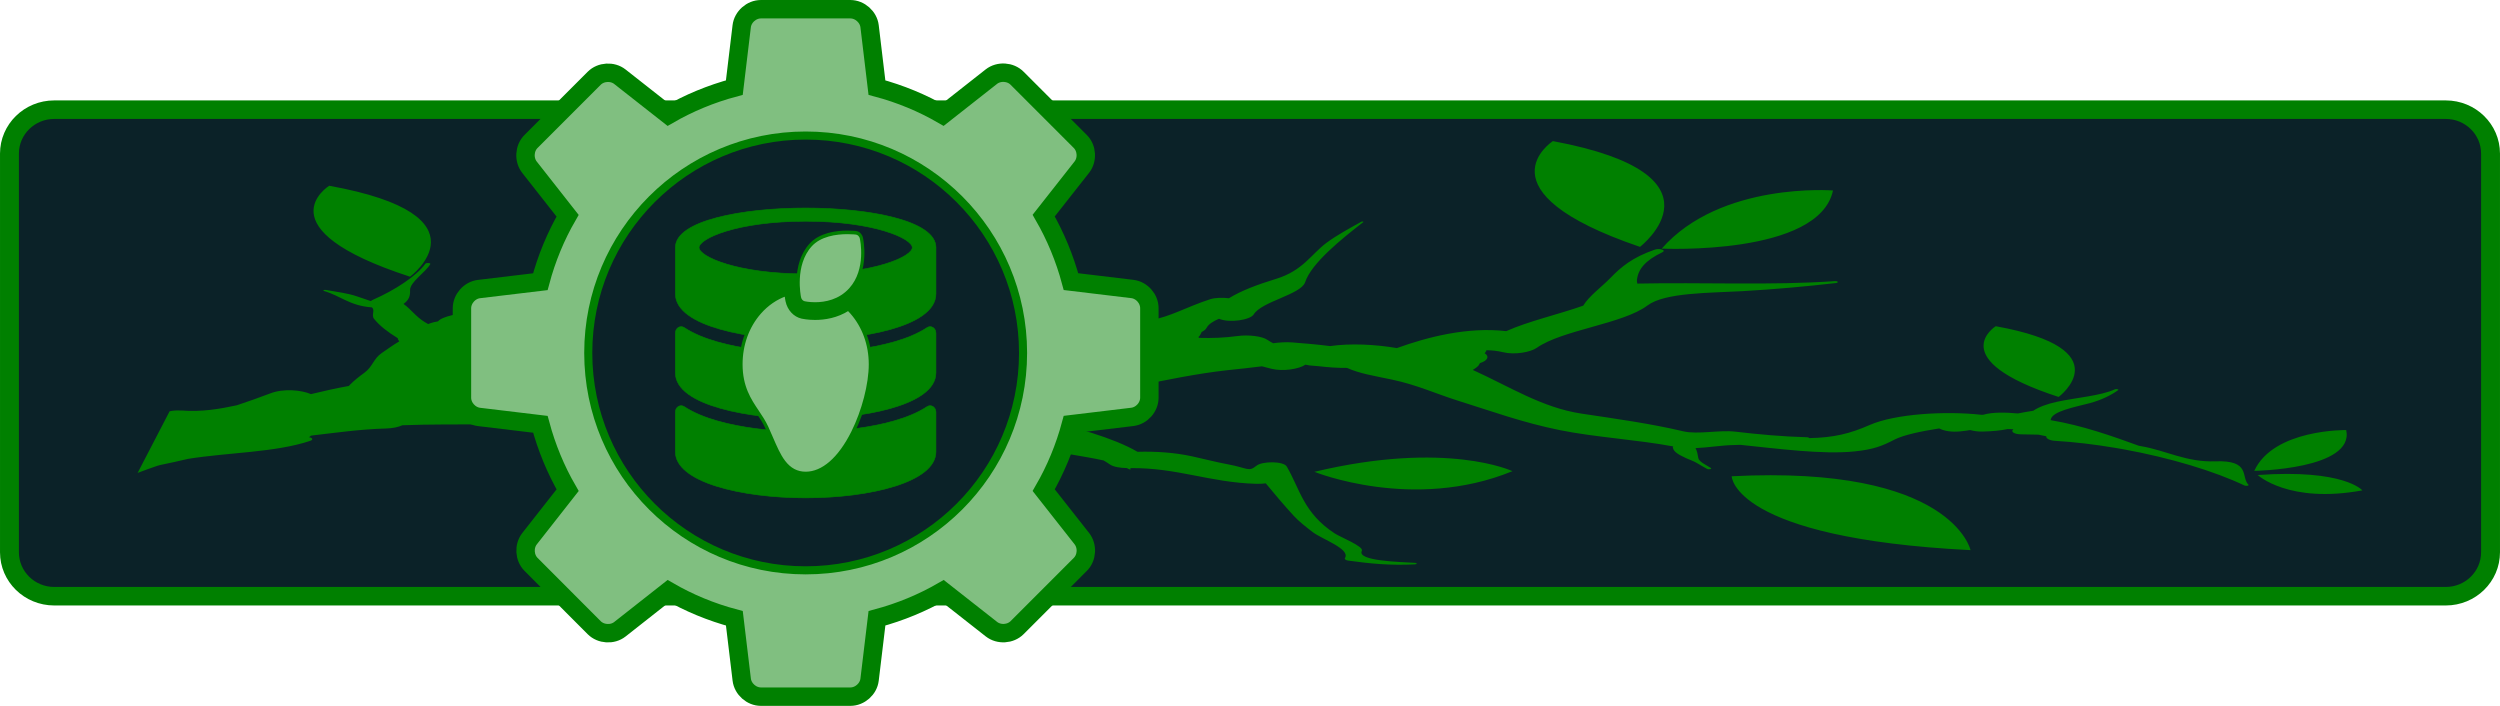
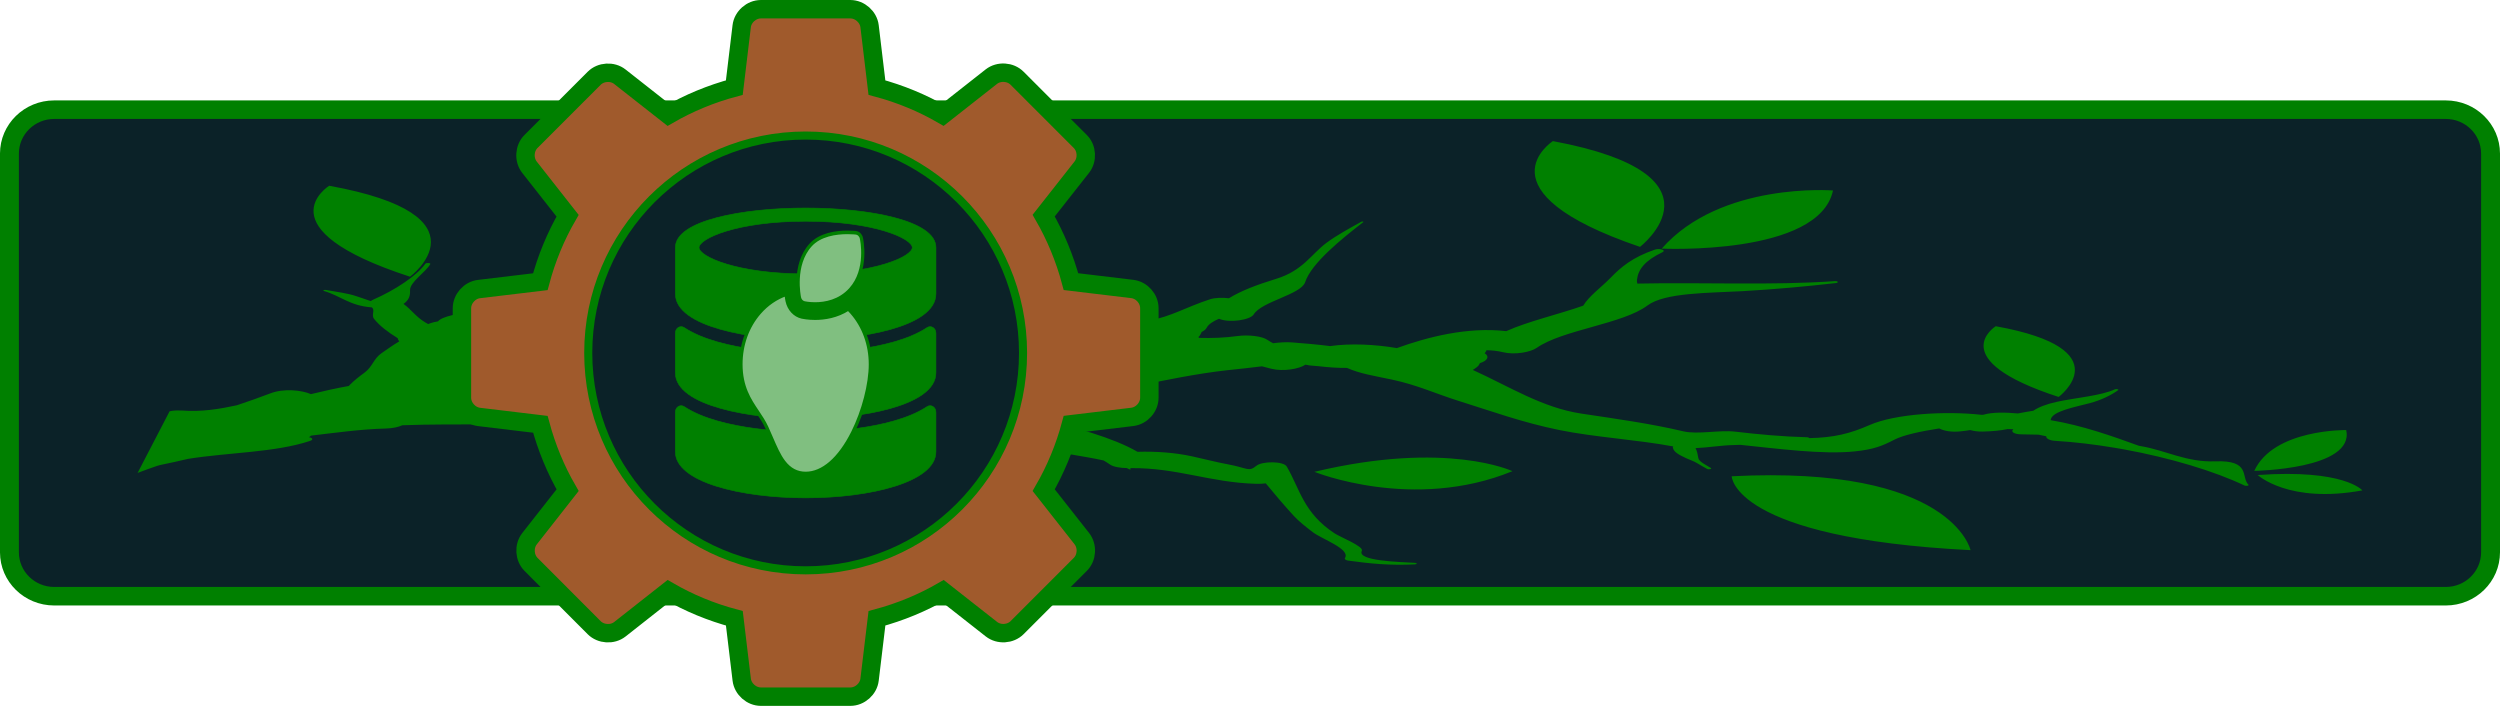
- <svg xmlns="http://www.w3.org/2000/svg" width="354.17" height="100" version="1.1" viewBox="0 0 93.693 26.457">
-   <g transform="matrix(.31271 0 0 .31271 16.326 2.1909)" stroke="#008000">
-     <g transform="matrix(1.1264 0 0 1.1264 6.6002 -9.8076)">
+ <svg xmlns="http://www.w3.org/2000/svg" width="354.17" height="100" version="1.1" viewBox="0 0 93.692 26.457">
+   <g transform="matrix(.31271 0 0 .31271 16.325 2.1909)" stroke="#008000">
+     <g transform="matrix(1.1264,0,0,1.1264,6.6002,-9.8076)">
      <g transform="matrix(.98358 0 0 .98358 -.85726 1.2738)">
-         <g transform="translate(0 -1.0589)">
-           <g transform="matrix(2.5363 0 0 2.4867 142.17 -628.53)" fill="#0b2228" stroke="#008000" stroke-width=".806">
-             <rect x="-76.241" y="258.45" width="105.83" height="21.167" ry="1.91" fill="#0b2228" stroke="#008000" stroke-width=".806" />
+         <g transform="matrix(.90262 0 0 .90262 -2.2469 7.5574)" stroke="#008000">
+           <g transform="matrix(1.1079 0 0 1.1079 2.4894 -9.5459)">
+             <g transform="matrix(2.5363,0,0,2.4867,142.17,-628.53)" fill="#0b2228" stroke="#008000" stroke-width=".806">
+               <rect x="-76.241" y="258.45" width="105.83" height="21.167" ry="1.91" fill="#0b2228" stroke="#008000" stroke-width=".806" />
+             </g>
+             <path d="m170.49 45.236s6.953-5.166-6.803-7.652c0 0-5.758 3.574 6.803 7.652zm-59.089 8.03s-7.072-3.36-21.424 0.071c0 0 10.682 4.335 21.424-0.071zm-128.01-30.877s-7.406 4.597 8.747 9.839c0 0 8.937-6.646-8.747-9.839zm41.086 3.936s-7.853-0.127-9.948 4.414c0 0 10.865-0.151 9.948-4.414zm1.749 6.529s-1.964-2.33-11.32-1.663c0 0 3.351 3.131 11.32 1.663zm165.43 20.378s10.86-0.153 9.948-4.414c0 0-7.859-0.127-9.948 4.414zm11.692 2.112s-1.964-2.33-11.321-1.661c7e-3 4.72e-4 3.357 3.131 11.321 1.661zm-87.573-37.787s-8.37 5.397 9.424 11.443c0 0 10.138-7.795-9.424-11.443zm11.776 11.632c-1e-3 0.002 17.028 0.794 18.529-6.29 0 0-12.151-0.964-18.529 6.29zm33.411 32.621s-1.992-9.219-25.843-7.993c-1e-3 0.002 0.112 6.692 25.843 7.993zm-196.24-9.098c-0.681 0.218-1.372 0.494-2.057 0.743l3.461-6.668c0.35-0.074 0.77-0.114 1.257-0.078l0.004-0.007c2.211 0.174 4.137-0.163 6.01-0.564 1.246-0.419 2.485-0.848 3.623-1.287 1.428-0.552 3.353-0.37 4.399 0.079 1.324-0.316 2.686-0.633 4.1-0.883 0.019-0.025 0.046-0.052 0.071-0.077l-0.012-1e-3c0.027-0.027 0.057-0.049 0.082-0.074 0.434-0.439 0.943-0.843 1.533-1.272 0.914-0.668 0.981-1.517 1.862-2.122 0.61-0.418 1.216-0.865 1.917-1.278-0.099-0.11-0.152-0.223-0.16-0.34l-0.023-0.016c-1.076-0.667-1.952-1.332-2.547-2.085-0.321-0.404 0.155-0.97-0.243-1.237-2.392-0.173-3.368-1.247-5.172-1.772-0.168-0.05 0.021-0.149 0.203-0.115 1.206 0.223 2.386 0.352 3.403 0.711 0.501 0.175 1.002 0.329 1.461 0.5 0.064-0.051 0.135-0.103 0.239-0.149 2.379-1.04 4.712-2.579 5.663-3.895 0.093-0.131 0.609-0.093 0.533 0.042-0.505 0.877-2.223 1.953-2.19 2.826 0.025 0.601-0.101 1.035-0.706 1.48 0.887 0.645 1.29 1.346 2.311 1.974 0.114 0.07 0.234 0.137 0.355 0.205 0.065-0.029 0.136-0.057 0.204-0.081 0.261-0.094 0.552-0.163 0.858-0.212 0.491-0.585 2.323-0.824 3.643-1.084 0.611-0.119 1.383-0.129 1.998-0.03 0.295-0.004 0.59 0.005 0.889 0.029 0.594-0.22 1.228-0.42 1.841-0.627-0.212-0.121-0.262-0.275 0.017-0.452 0.448-0.287 0.973-0.542 1.57-0.767 0.214-0.124 0.434-0.247 0.659-0.368 0.145-0.304 0.264-0.605 0.469-0.832 0.196-0.222 0.641-0.287 1.081-0.257 0.434-0.284 0.894-0.558 1.405-0.821 0.051-0.243-0.046-0.477 0.11-0.777 0.325-0.627 1.453-0.997 1.499-1.699 0.007-0.145 0.38-0.239 0.689-0.222 0.42-0.52 0.899-1.036 1.292-1.553 0.099-0.131 0.572-0.093 0.533 0.042-0.247 0.849-0.272 1.725-0.67 2.565-0.212 0.444-0.224 0.996-0.726 1.423 0.138 0.215 0.236 0.433 0.054 0.664-0.722 0.911-2.361 1.629-3.619 2.433-0.056 0.107-0.11 0.212-0.172 0.319-0.125 0.228-0.603 0.416-1.094 0.593-0.072 0.031-0.148 0.056-0.228 0.079-0.259 0.091-0.51 0.178-0.706 0.267-0.87 0.39-1.359 1.116-2.474 1.402l-0.028 0.005c-0.036 0.094-0.124 0.192-0.301 0.292-0.81 0.468-1.587 0.906-2.552 1.313-0.192 0.453-0.448 0.911-0.76 1.369 0.002 0.044-0.003 0.09-0.015 0.137l0.171 0.006c1.015 0.026 1.739 0.229 2.011 0.522 0.98-0.411 1.953-0.819 2.831-1.262 0.085-0.044 0.253 0.005 0.198 0.052-0.721 0.632-1.763 1.174-2.971 1.664-0.028 0.054-0.057 0.11-0.112 0.168-0.287 0.312 0.6 0.561 1.967 0.751 0.156 1.12e-4 0.301-0.003 0.459 0.005 0.739 0.041 1.481 0.078 2.218 0.111 0.108-0.004 0.21-0.008 0.321-0.006 4.282 0.062 8.526 0.223 12.788-0.022 0.964-0.055 2.073 0.199 2.864 0.417 0.144-0.061 0.361-0.132 0.66-0.215 1.199-0.328 2.791-0.152 3.606 0.283l0.105 0.037c1.563-0.02 3.123-0.022 4.675 0.003 1.471-0.132 2.835-0.309 3.361-0.396 3.121-0.524 3.825-0.774 7.502-0.386 1.893 0.197 3.539 0.618 5.327 0.909 0.517 0.084 1.064 0.137 1.615 0.18 0.12-0.027 0.229-0.057 0.366-0.08 3.505-0.615 8.161-0.383 11.791-0.903 1.397-0.553 2.937-1.069 4.091-1.6 1.295-0.597 2.718-1.189 4.321-1.681 0.395-0.34 0.607-0.678 0.535-0.994-0.121-0.524 0.744-0.892 1.874-1.1 2.357-0.433 3.936-1.445 6.57-2.303 0.516-0.166 1.339-0.188 2.018-0.103 1.302-0.803 3.03-1.465 5.104-2.098 2.889-0.882 3.799-2.659 5.423-3.877 1.099-0.821 2.459-1.553 3.813-2.313 0.079-0.045 0.259 0.006 0.198 0.052-2.369 1.825-5.618 4.456-6.288 6.492-0.442 1.343-4.712 2.087-5.565 3.49-0.37 0.604-2.637 0.96-3.761 0.471-0.627 0.271-1.131 0.581-1.347 0.998-0.083 0.161-0.28 0.31-0.539 0.438-0.007 0.048-0.023 0.093-0.053 0.139-0.047 0.067-0.265 0.547-0.286 0.31 6.55e-4 0.046 0.015 0.091 0.028 0.138l0.038 0.047c1.432 0.04 2.774-0.01 4.189-0.202 1.107-0.151 2.642 0.004 3.227 0.426 0.188 0.131 0.39 0.246 0.601 0.355 0.702-0.09 1.395-0.14 2.066-0.088 1.252 0.098 2.705 0.217 4.102 0.397 2.217-0.318 4.878-0.184 7.221 0.216 3.281-1.181 7.609-2.323 11.832-1.833 2.39-1.074 5.661-1.814 8.327-2.756 0.644-1.06 1.972-1.997 2.963-3.018 1.138-1.172 2.353-2.202 4.792-3.046 0.516-0.178 1.269 0.066 0.814 0.282-1.869 0.899-2.624 1.836-2.754 2.988-0.019 0.134 3e-3 0.27 0.039 0.406 7.07-0.155 14.452 0.218 21.402-0.269 0.303-0.02 0.396 0.174 0.105 0.207-3.315 0.38-6.723 0.687-10.147 0.881-3.597 0.203-8.384 0.139-10.263 1.549-2.677 2.009-9.188 2.626-11.982 4.585-0.658 0.463-2.373 0.789-3.659 0.467-0.585-0.145-1.189-0.207-1.792-0.211 1e-3 0.034-3e-3 0.068-0.022 0.103-0.04 0.077-0.097 0.15-0.159 0.223 0.532 0.321 0.347 0.808-0.511 1.068-0.062 0.143-0.134 0.271-0.331 0.432-0.131 0.109-0.287 0.205-0.445 0.305 3.964 1.794 7.512 4.086 11.752 4.724 3.863 0.582 7.511 1.085 11.021 1.916 1.56 0.37 3.914-0.166 5.612 0.036 2.545 0.299 5.109 0.535 7.759 0.607 0.155 0.002 0.226 0.044 0.257 0.093 2.676-0.049 4.425-0.489 6.542-1.419 2.739-1.204 8.182-1.54 12.083-1.103 0.07-0.002 0.133-0.004 0.201-0.004 0.996-0.298 2.43-0.26 3.752-0.142 0.535-0.106 1.092-0.205 1.66-0.292 0.588-0.4 1.471-0.731 2.574-0.972 2.01-0.436 4.785-0.653 6.262-1.349 0.15-0.073 0.455 0.011 0.345 0.093-0.711 0.517-1.82 1.08-3.082 1.41-1.709 0.446-4.081 0.883-4.21 1.792l-0.022 0.042c3.521 0.592 6.67 1.732 9.57 2.777 0.103 0.018 0.183 0.031 0.229 0.04 2.681 0.456 4.9 1.756 8.022 1.639 3.878-0.144 2.751 1.691 3.592 2.533 0.107 0.105-0.264 0.161-0.429 0.083-3.208-1.533-8.004-2.996-13.132-3.926-0.301-0.045-0.596-0.1-0.893-0.153-2.151-0.361-4.345-0.628-6.503-0.758-0.574-0.035-0.97-0.27-0.912-0.489l-0.844-0.175c-0.609-0.016-1.224-0.033-1.834-0.035-0.816-0.001-1.213-0.294-0.886-0.552-0.215-0.007-0.418-0.011-0.628-0.016-0.734 0.153-1.571 0.24-2.721 0.269-0.442 0.011-0.926-0.053-1.318-0.164-0.275 0.049-0.597 0.094-1.046 0.141-1.01 0.107-1.828-0.059-2.311-0.317-1.989 0.312-3.865 0.708-4.846 1.215-1.295 0.67-2.212 1.054-4.301 1.27-3.473 0.36-8.384-0.305-12.37-0.71-0.272 0.008-0.541 0.021-0.806 0.026-1.19 0.023-2.677 0.268-4.037 0.33 0.185 0.352 0.24 0.715 0.299 1.069 0.058 0.393 0.833 0.75 1.357 1.075 0.165 0.103-0.224 0.203-0.403 0.104-0.381-0.214-0.77-0.427-1.124-0.646-0.306-0.191-0.737-0.322-1.103-0.494-0.771-0.364-1.359-0.65-1.478-1.14-0.015-0.055 0.01-0.104 0.04-0.15-3.896-0.735-8.428-0.987-12.271-1.765-4.034-0.817-7.466-2.074-10.995-3.178-2.382-0.745-4.452-1.718-7.173-2.291-2.018-0.425-3.447-0.639-4.857-1.262-1.004 0.013-2.048-0.066-3.089-0.187-0.302-0.019-0.608-0.043-0.92-0.077-0.176-0.021-0.335-0.051-0.485-0.087-0.695 0.474-2.42 0.758-3.668 0.447-0.37-0.092-0.71-0.182-1.039-0.268-1.183 0.152-2.401 0.277-3.721 0.418-3.269 0.352-7.011 1.135-10.049 1.748-4.325 0.873-7.922 2.036-11.869 3.07 0.478 0.125 0.955 0.25 1.423 0.369 3.997 1.02 8.07 2.087 10.755 3.642 2.05-0.057 4.016 0.083 5.9 0.49 1.3 0.282 2.564 0.621 3.901 0.869 2.122 0.392 2.206 0.855 3.064 0.151 0.62-0.509 2.936-0.514 3.284 0.088 1.421 2.44 1.811 5.028 5.187 7.234 0.614 0.402 3.176 1.414 2.934 1.88-0.57 1.098 4.036 1.198 5.764 1.304 0.248 0.015 0.202 0.152-0.028 0.163-2.619 0.131-4.771-0.069-7.238-0.411-0.249-0.037-0.391-0.171-0.33-0.266 0.643-0.988-2.482-2.043-3.48-2.81-0.758-0.581-1.504-1.164-2.069-1.78-1.058-1.158-2.054-2.325-3.011-3.497-0.326 0.04-0.679 0.058-1.072 0.047-5.013-0.144-8.516-1.756-13.605-1.695 0.022 0.031 0.05 0.06 0.07 0.093 0.03 0.039-0.096 0.065-0.16 0.031-0.088-0.046-0.173-0.086-0.263-0.13-0.701-0.007-1.459-0.132-1.807-0.375-0.225-0.156-0.46-0.303-0.709-0.449-2.288-0.517-4.996-0.766-7.079-1.485-2.623-0.905-5.381-1.73-8.212-2.535l-0.158-0.044c-1.933-0.06-3.749-0.166-5.564-0.369-1.184 0.118-2.559-0.007-3.651-0.51l-0.074-0.037c-0.686-0.119-1.388-0.245-2.096-0.383-6.082 0.522-12.171 0.373-18.383-0.057-3.674 0.771-9.325 0.847-12.875 1.177-5.87 0.546-11.827 0.213-17.778 0.435-0.434 0.199-1.038 0.331-1.766 0.351-2.815 0.077-5.432 0.459-8.112 0.77-0.063 0.061-0.136 0.118-0.226 0.171 0.39 0.053 0.515 0.269 0.137 0.396-3.815 1.272-8.819 1.243-13.214 1.948-0.989 0.235-2.009 0.458-3.049 0.673-0.118 0.034-0.239 0.064-0.352 0.101zm112.56-14.273 0.021-0.016z" fill="#008000" stroke="none" />
          </g>
-           <path d="m170.49 45.236s6.953-5.166-6.803-7.652c0 0-5.758 3.574 6.803 7.652zm-59.089 8.03s-7.072-3.36-21.424 0.071c0 0 10.682 4.335 21.424-0.071zm-128.01-30.877s-7.406 4.597 8.747 9.839c0 0 8.937-6.646-8.747-9.839zm41.086 3.936s-7.853-0.127-9.948 4.414c0 0 10.865-0.151 9.948-4.414zm1.749 6.529s-1.964-2.33-11.32-1.663c0 0 3.351 3.131 11.32 1.663zm165.43 20.378s10.86-0.153 9.948-4.414c0 0-7.859-0.127-9.948 4.414zm11.692 2.112s-1.964-2.33-11.321-1.661c7e-3 4.72e-4 3.357 3.131 11.321 1.661zm-87.573-37.787s-8.37 5.397 9.424 11.443c0 0 10.138-7.795-9.424-11.443zm11.776 11.632c-1e-3 0.002 17.028 0.794 18.529-6.29 0 0-12.151-0.964-18.529 6.29zm33.411 32.621s-1.992-9.219-25.843-7.993c-1e-3 0.002 0.112 6.692 25.843 7.993zm-196.24-9.098c-0.681 0.218-1.372 0.494-2.057 0.743l3.461-6.668c0.35-0.074 0.77-0.114 1.257-0.078l0.004-0.007c2.211 0.174 4.137-0.163 6.01-0.564 1.246-0.419 2.485-0.848 3.623-1.287 1.428-0.552 3.353-0.37 4.399 0.079 1.324-0.316 2.686-0.633 4.1-0.883 0.019-0.025 0.046-0.052 0.071-0.077l-0.012-1e-3c0.027-0.027 0.057-0.049 0.082-0.074 0.434-0.439 0.943-0.843 1.533-1.272 0.914-0.668 0.981-1.517 1.862-2.122 0.61-0.418 1.216-0.865 1.917-1.278-0.099-0.11-0.152-0.223-0.16-0.34l-0.023-0.016c-1.076-0.667-1.952-1.332-2.547-2.085-0.321-0.404 0.155-0.97-0.243-1.237-2.392-0.173-3.368-1.247-5.172-1.772-0.168-0.05 0.021-0.149 0.203-0.115 1.206 0.223 2.386 0.352 3.403 0.711 0.501 0.175 1.002 0.329 1.461 0.5 0.064-0.051 0.135-0.103 0.239-0.149 2.379-1.04 4.712-2.579 5.663-3.895 0.093-0.131 0.609-0.093 0.533 0.042-0.505 0.877-2.223 1.953-2.19 2.826 0.025 0.601-0.101 1.035-0.706 1.48 0.887 0.645 1.29 1.346 2.311 1.974 0.114 0.07 0.234 0.137 0.355 0.205 0.065-0.029 0.136-0.057 0.204-0.081 0.261-0.094 0.552-0.163 0.858-0.212 0.491-0.585 2.323-0.824 3.643-1.084 0.611-0.119 1.383-0.129 1.998-0.03 0.295-0.004 0.59 0.005 0.889 0.029 0.594-0.22 1.228-0.42 1.841-0.627-0.212-0.121-0.262-0.275 0.017-0.452 0.448-0.287 0.973-0.542 1.57-0.767 0.214-0.124 0.434-0.247 0.659-0.368 0.145-0.304 0.264-0.605 0.469-0.832 0.196-0.222 0.641-0.287 1.081-0.257 0.434-0.284 0.894-0.558 1.405-0.821 0.051-0.243-0.046-0.477 0.11-0.777 0.325-0.627 1.453-0.997 1.499-1.699 0.007-0.145 0.38-0.239 0.689-0.222 0.42-0.52 0.899-1.036 1.292-1.553 0.099-0.131 0.572-0.093 0.533 0.042-0.247 0.849-0.272 1.725-0.67 2.565-0.212 0.444-0.224 0.996-0.726 1.423 0.138 0.215 0.236 0.433 0.054 0.664-0.722 0.911-2.361 1.629-3.619 2.433-0.056 0.107-0.11 0.212-0.172 0.319-0.125 0.228-0.603 0.416-1.094 0.593-0.072 0.031-0.148 0.056-0.228 0.079-0.259 0.091-0.51 0.178-0.706 0.267-0.87 0.39-1.359 1.116-2.474 1.402l-0.028 0.005c-0.036 0.094-0.124 0.192-0.301 0.292-0.81 0.468-1.587 0.906-2.552 1.313-0.192 0.453-0.448 0.911-0.76 1.369 0.002 0.044-0.003 0.09-0.015 0.137l0.171 0.006c1.015 0.026 1.739 0.229 2.011 0.522 0.98-0.411 1.953-0.819 2.831-1.262 0.085-0.044 0.253 0.005 0.198 0.052-0.721 0.632-1.763 1.174-2.971 1.664-0.028 0.054-0.057 0.11-0.112 0.168-0.287 0.312 0.6 0.561 1.967 0.751 0.156 1.12e-4 0.301-0.003 0.459 0.005 0.739 0.041 1.481 0.078 2.218 0.111 0.108-0.004 0.21-0.008 0.321-0.006 4.282 0.062 8.526 0.223 12.788-0.022 0.964-0.055 2.073 0.199 2.864 0.417 0.144-0.061 0.361-0.132 0.66-0.215 1.199-0.328 2.791-0.152 3.606 0.283l0.105 0.037c1.563-0.02 3.123-0.022 4.675 0.003 1.471-0.132 2.835-0.309 3.361-0.396 3.121-0.524 3.825-0.774 7.502-0.386 1.893 0.197 3.539 0.618 5.327 0.909 0.517 0.084 1.064 0.137 1.615 0.18 0.12-0.027 0.229-0.057 0.366-0.08 3.505-0.615 8.161-0.383 11.791-0.903 1.397-0.553 2.937-1.069 4.091-1.6 1.295-0.597 2.718-1.189 4.321-1.681 0.395-0.34 0.607-0.678 0.535-0.994-0.121-0.524 0.744-0.892 1.874-1.1 2.357-0.433 3.936-1.445 6.57-2.303 0.516-0.166 1.339-0.188 2.018-0.103 1.302-0.803 3.03-1.465 5.104-2.098 2.889-0.882 3.799-2.659 5.423-3.877 1.099-0.821 2.459-1.553 3.813-2.313 0.079-0.045 0.259 0.006 0.198 0.052-2.369 1.825-5.618 4.456-6.288 6.492-0.442 1.343-4.712 2.087-5.565 3.49-0.37 0.604-2.637 0.96-3.761 0.471-0.627 0.271-1.131 0.581-1.347 0.998-0.083 0.161-0.28 0.31-0.539 0.438-0.007 0.048-0.023 0.093-0.053 0.139-0.047 0.067-0.265 0.547-0.286 0.31 6.55e-4 0.046 0.015 0.091 0.028 0.138l0.038 0.047c1.432 0.04 2.774-0.01 4.189-0.202 1.107-0.151 2.642 0.004 3.227 0.426 0.188 0.131 0.39 0.246 0.601 0.355 0.702-0.09 1.395-0.14 2.066-0.088 1.252 0.098 2.705 0.217 4.102 0.397 2.217-0.318 4.878-0.184 7.221 0.216 3.281-1.181 7.609-2.323 11.832-1.833 2.39-1.074 5.661-1.814 8.327-2.756 0.644-1.06 1.972-1.997 2.963-3.018 1.138-1.172 2.353-2.202 4.792-3.046 0.516-0.178 1.269 0.066 0.814 0.282-1.869 0.899-2.624 1.836-2.754 2.988-0.019 0.134 3e-3 0.27 0.039 0.406 7.07-0.155 14.452 0.218 21.402-0.269 0.303-0.02 0.396 0.174 0.105 0.207-3.315 0.38-6.723 0.687-10.147 0.881-3.597 0.203-8.384 0.139-10.263 1.549-2.677 2.009-9.188 2.626-11.982 4.585-0.658 0.463-2.373 0.789-3.659 0.467-0.585-0.145-1.189-0.207-1.792-0.211 1e-3 0.034-3e-3 0.068-0.022 0.103-0.04 0.077-0.097 0.15-0.159 0.223 0.532 0.321 0.347 0.808-0.511 1.068-0.062 0.143-0.134 0.271-0.331 0.432-0.131 0.109-0.287 0.205-0.445 0.305 3.964 1.794 7.512 4.086 11.752 4.724 3.863 0.582 7.511 1.085 11.021 1.916 1.56 0.37 3.914-0.166 5.612 0.036 2.545 0.299 5.109 0.535 7.759 0.607 0.155 0.002 0.226 0.044 0.257 0.093 2.676-0.049 4.425-0.489 6.542-1.419 2.739-1.204 8.182-1.54 12.083-1.103 0.07-0.002 0.133-0.004 0.201-0.004 0.996-0.298 2.43-0.26 3.752-0.142 0.535-0.106 1.092-0.205 1.66-0.292 0.588-0.4 1.471-0.731 2.574-0.972 2.01-0.436 4.785-0.653 6.262-1.349 0.15-0.073 0.455 0.011 0.345 0.093-0.711 0.517-1.82 1.08-3.082 1.41-1.709 0.446-4.081 0.883-4.21 1.792l-0.022 0.042c3.521 0.592 6.67 1.732 9.57 2.777 0.103 0.018 0.183 0.031 0.229 0.04 2.681 0.456 4.9 1.756 8.022 1.639 3.878-0.144 2.751 1.691 3.592 2.533 0.107 0.105-0.264 0.161-0.429 0.083-3.208-1.533-8.004-2.996-13.132-3.926-0.301-0.045-0.596-0.1-0.893-0.153-2.151-0.361-4.345-0.628-6.503-0.758-0.574-0.035-0.97-0.27-0.912-0.489l-0.844-0.175c-0.609-0.016-1.224-0.033-1.834-0.035-0.816-0.001-1.213-0.294-0.886-0.552-0.215-0.007-0.418-0.011-0.628-0.016-0.734 0.153-1.571 0.24-2.721 0.269-0.442 0.011-0.926-0.053-1.318-0.164-0.275 0.049-0.597 0.094-1.046 0.141-1.01 0.107-1.828-0.059-2.311-0.317-1.989 0.312-3.865 0.708-4.846 1.215-1.295 0.67-2.212 1.054-4.301 1.27-3.473 0.36-8.384-0.305-12.37-0.71-0.272 0.008-0.541 0.021-0.806 0.026-1.19 0.023-2.677 0.268-4.037 0.33 0.185 0.352 0.24 0.715 0.299 1.069 0.058 0.393 0.833 0.75 1.357 1.075 0.165 0.103-0.224 0.203-0.403 0.104-0.381-0.214-0.77-0.427-1.124-0.646-0.306-0.191-0.737-0.322-1.103-0.494-0.771-0.364-1.359-0.65-1.478-1.14-0.015-0.055 0.01-0.104 0.04-0.15-3.896-0.735-8.428-0.987-12.271-1.765-4.034-0.817-7.466-2.074-10.995-3.178-2.382-0.745-4.452-1.718-7.173-2.291-2.018-0.425-3.447-0.639-4.857-1.262-1.004 0.013-2.048-0.066-3.089-0.187-0.302-0.019-0.608-0.043-0.92-0.077-0.176-0.021-0.335-0.051-0.485-0.087-0.695 0.474-2.42 0.758-3.668 0.447-0.37-0.092-0.71-0.182-1.039-0.268-1.183 0.152-2.401 0.277-3.721 0.418-3.269 0.352-7.011 1.135-10.049 1.748-4.325 0.873-7.922 2.036-11.869 3.07 0.478 0.125 0.955 0.25 1.423 0.369 3.997 1.02 8.07 2.087 10.755 3.642 2.05-0.057 4.016 0.083 5.9 0.49 1.3 0.282 2.564 0.621 3.901 0.869 2.122 0.392 2.206 0.855 3.064 0.151 0.62-0.509 2.936-0.514 3.284 0.088 1.421 2.44 1.811 5.028 5.187 7.234 0.614 0.402 3.176 1.414 2.934 1.88-0.57 1.098 4.036 1.198 5.764 1.304 0.248 0.015 0.202 0.152-0.028 0.163-2.619 0.131-4.771-0.069-7.238-0.411-0.249-0.037-0.391-0.171-0.33-0.266 0.643-0.988-2.482-2.043-3.48-2.81-0.758-0.581-1.504-1.164-2.069-1.78-1.058-1.158-2.054-2.325-3.011-3.497-0.326 0.04-0.679 0.058-1.072 0.047-5.013-0.144-8.516-1.756-13.605-1.695 0.022 0.031 0.05 0.06 0.07 0.093 0.03 0.039-0.096 0.065-0.16 0.031-0.088-0.046-0.173-0.086-0.263-0.13-0.701-0.007-1.459-0.132-1.807-0.375-0.225-0.156-0.46-0.303-0.709-0.449-2.288-0.517-4.996-0.766-7.079-1.485-2.623-0.905-5.381-1.73-8.212-2.535l-0.158-0.044c-1.933-0.06-3.749-0.166-5.564-0.369-1.184 0.118-2.559-0.007-3.651-0.51l-0.074-0.037c-0.686-0.119-1.388-0.245-2.096-0.383-6.082 0.522-12.171 0.373-18.383-0.057-3.674 0.771-9.325 0.847-12.875 1.177-5.87 0.546-11.827 0.213-17.778 0.435-0.434 0.199-1.038 0.331-1.766 0.351-2.815 0.077-5.432 0.459-8.112 0.77-0.063 0.061-0.136 0.118-0.226 0.171 0.39 0.053 0.515 0.269 0.137 0.396-3.815 1.272-8.819 1.243-13.214 1.948-0.989 0.235-2.009 0.458-3.049 0.673-0.118 0.034-0.239 0.064-0.352 0.101zm112.56-14.273 0.021-0.016z" fill="#008000" stroke="none" />
-         </g>
-         <g transform="matrix(.88779 0 0 .88779 -2.2633 8.7072)" stroke="#008000">
-           <g transform="matrix(1.0167 0 0 1.0167 .018431 -1.2951)">
-             <g transform="matrix(3.2957,0,0,3.2957,0,-5.9019)" fill="#80bf80" stroke-width=".67">
-               <path d="m24.38 10.175-2.231-0.268c-0.228-0.851-0.562-1.655-0.992-2.401l1.387-1.763c0.212-0.271 0.188-0.69-0.057-0.934l-2.299-2.3c-0.242-0.243-0.662-0.269-0.934-0.057l-1.766 1.389c-0.743-0.43-1.547-0.764-2.396-0.99l-0.267-2.231c-0.041-0.341-0.356-0.62-0.7-0.62h-3.252c-0.344 0-0.659 0.279-0.699 0.62l-0.268 2.231c-0.85 0.227-1.655 0.562-2.398 0.991l-1.765-1.387c-0.27-0.212-0.69-0.187-0.933 0.056l-2.3 2.301c-0.242 0.242-0.267 0.662-0.054 0.934l1.386 1.764c-0.43 0.744-0.764 1.549-0.991 2.4l-2.23 0.267c-0.341 0.04-0.621 0.355-0.621 0.7v3.252c0 0.344 0.279 0.657 0.621 0.699l2.231 0.268c0.228 0.848 0.561 1.652 0.991 2.396l-1.386 1.766c-0.211 0.271-0.187 0.69 0.057 0.934l2.296 2.301c0.243 0.242 0.663 0.269 0.933 0.057l1.766-1.39c0.744 0.43 1.548 0.765 2.398 0.991l0.268 2.23c0.041 0.342 0.355 0.62 0.699 0.62h3.252c0.345 0 0.659-0.278 0.699-0.62l0.268-2.23c0.851-0.228 1.655-0.562 2.398-0.991l1.766 1.387c0.271 0.212 0.69 0.187 0.933-0.056l2.299-2.301c0.244-0.242 0.269-0.662 0.056-0.935l-1.388-1.764c0.431-0.744 0.764-1.548 0.992-2.397l2.23-0.268c0.342-0.041 0.621-0.353 0.621-0.699v-3.252c1e-3 -0.346-0.277-0.659-0.62-0.7zm-11.879 8.575c-3.452 0-6.25-2.798-6.25-6.25s2.798-6.25 6.25-6.25 6.25 2.798 6.25 6.25-2.797 6.25-6.25 6.25z" fill="#80bf80" stroke="#008000" stroke-width=".67" />
-             </g>
-             <circle cx="41.196" cy="35.296" r="26.057" fill="#0b2228" stroke-width=".968" />
-             <g transform="matrix(1.7574 0 0 2.0295 8.8494 -.51541)" fill="#80bf80">
-               <g transform="translate(1.128 -.49296)" fill="#80bf80">
-                 <g stroke="#008000">
-                   <g fill="#008000" stroke-width=".037">
-                     <path d="m17.278 9.581c-4.28 0-8.887 0.731-8.887 2.334v2.723c0 1.998 5.315 2.723 8.887 2.723s8.887-0.725 8.887-2.723v-2.723c-3.7e-5 -1.603-4.607-2.334-8.887-2.334zm0 3.89c-4.705 0-7.271-1.028-7.271-1.556 0-0.528 2.567-1.556 7.271-1.556s7.271 1.028 7.271 1.556c0 0.528-2.567 1.556-7.271 1.556z" />
-                     <path d="m25.555 21.313c-2.509 1.439-7.537 1.494-8.277 1.494-0.74 0-5.768-0.055-8.277-1.494-0.272-0.156-0.611 0.024-0.611 0.328v2.332c0 1.788 4.471 2.723 8.887 2.723s8.887-0.935 8.887-2.723v-2.332c-3.7e-5 -0.304-0.339-0.484-0.611-0.328z" />
-                     <path d="m25.555 16.645c-2.509 1.439-7.537 1.494-8.277 1.494-0.74 0-5.768-0.055-8.277-1.494-0.272-0.156-0.611 0.024-0.611 0.328v2.332c0 1.998 5.315 2.723 8.887 2.723s8.887-0.725 8.887-2.723v-2.332c-3.7e-5 -0.304-0.339-0.484-0.611-0.328z" />
-                   </g>
-                   <g transform="matrix(.028884 0 0 .027813 9.8844 11.018)" fill="#80bf80" stroke-width="7.615">
-                     <path d="m387.55 12.169c-1.522-6.081-6.666-10.574-12.896-11.266-0.332-0.038-8.258-0.903-19.774-0.903-27.512 0-65.012 4.698-87.426 27.077-41.959 41.9-26.717 108.88-26.049 111.71 1.35 5.705 5.899 10.101 11.646 11.255 0.427 0.086 10.626 2.1 25.095 2.1 23.995 0 57.967-5.361 83.543-30.904 42.05-41.993 26.542-106.35 25.861-109.06z" stroke-width="7.61" />
-                     <path d="m364.77 170.18c-2.586-2.66-5.257-5.209-8-7.651-27.105 15.739-56.4 19.606-78.627 19.606-17.156 0-29.646-2.414-31-2.687-17.188-3.451-30.9-16.704-34.936-33.769-0.403-1.706-1.516-6.756-2.472-14.154-23.495 7.42-44.882 20.53-62.505 38.655-28.385 29.195-44.017 68.22-44.017 109.89 0 48.621 20.642 76.261 38.854 100.65 8.239 11.033 16.023 21.455 22.243 33.703 3.792 7.465 7.281 14.742 10.656 21.78 9.741 20.313 18.153 37.858 29.558 51.325 13.947 16.471 30.787 24.477 51.482 24.477 40.465 0 79.929-30.918 111.12-87.06 25.307-45.548 41.658-102.41 41.658-144.87 1e-3 -41.665-15.631-80.69-44.015-109.89z" />
-                   </g>
+           <g transform="matrix(3.2957,0,0,3.2957,0,-5.9019)" fill="#a05a2c" stroke-width=".67">
+             <path d="m24.38 10.175-2.231-0.268c-0.228-0.851-0.562-1.655-0.992-2.401l1.387-1.763c0.212-0.271 0.188-0.69-0.057-0.934l-2.299-2.3c-0.242-0.243-0.662-0.269-0.934-0.057l-1.766 1.389c-0.743-0.43-1.547-0.764-2.396-0.99l-0.267-2.231c-0.041-0.341-0.356-0.62-0.7-0.62h-3.252c-0.344 0-0.659 0.279-0.699 0.62l-0.268 2.231c-0.85 0.227-1.655 0.562-2.398 0.991l-1.765-1.387c-0.27-0.212-0.69-0.187-0.933 0.056l-2.3 2.301c-0.242 0.242-0.267 0.662-0.054 0.934l1.386 1.764c-0.43 0.744-0.764 1.549-0.991 2.4l-2.23 0.267c-0.341 0.04-0.621 0.355-0.621 0.7v3.252c0 0.344 0.279 0.657 0.621 0.699l2.231 0.268c0.228 0.848 0.561 1.652 0.991 2.396l-1.386 1.766c-0.211 0.271-0.187 0.69 0.057 0.934l2.296 2.301c0.243 0.242 0.663 0.269 0.933 0.057l1.766-1.39c0.744 0.43 1.548 0.765 2.398 0.991l0.268 2.23c0.041 0.342 0.355 0.62 0.699 0.62h3.252c0.345 0 0.659-0.278 0.699-0.62l0.268-2.23c0.851-0.228 1.655-0.562 2.398-0.991l1.766 1.387c0.271 0.212 0.69 0.187 0.933-0.056l2.299-2.301c0.244-0.242 0.269-0.662 0.056-0.935l-1.388-1.764c0.431-0.744 0.764-1.548 0.992-2.397l2.23-0.268c0.342-0.041 0.621-0.353 0.621-0.699v-3.252c1e-3 -0.346-0.277-0.659-0.62-0.7zm-11.879 8.575c-3.452 0-6.25-2.798-6.25-6.25s2.798-6.25 6.25-6.25 6.25 2.798 6.25 6.25-2.797 6.25-6.25 6.25z" fill="#a05a2c" stroke="#008000" stroke-width=".67" />
+           </g>
+           <circle cx="41.196" cy="35.296" r="26.057" fill="#0b2228" stroke-width=".968" />
+           <g transform="matrix(1.7574 0 0 2.0295 8.8494 -.51541)" fill="#80bf80">
+             <g transform="translate(1.128 -.49296)" fill="#80bf80">
+               <g stroke="#008000">
+                 <g fill="#008000" stroke-width=".037">
+                   <path d="m17.278 9.581c-4.28 0-8.887 0.731-8.887 2.334v2.723c0 1.998 5.315 2.723 8.887 2.723s8.887-0.725 8.887-2.723v-2.723c-3.7e-5 -1.603-4.607-2.334-8.887-2.334zm0 3.89c-4.705 0-7.271-1.028-7.271-1.556 0-0.528 2.567-1.556 7.271-1.556s7.271 1.028 7.271 1.556c0 0.528-2.567 1.556-7.271 1.556z" />
+                   <path d="m25.555 21.313c-2.509 1.439-7.537 1.494-8.277 1.494-0.74 0-5.768-0.055-8.277-1.494-0.272-0.156-0.611 0.024-0.611 0.328v2.332c0 1.788 4.471 2.723 8.887 2.723s8.887-0.935 8.887-2.723v-2.332c-3.7e-5 -0.304-0.339-0.484-0.611-0.328z" />
+                   <path d="m25.555 16.645c-2.509 1.439-7.537 1.494-8.277 1.494-0.74 0-5.768-0.055-8.277-1.494-0.272-0.156-0.611 0.024-0.611 0.328v2.332c0 1.998 5.315 2.723 8.887 2.723s8.887-0.725 8.887-2.723v-2.332c-3.7e-5 -0.304-0.339-0.484-0.611-0.328z" />
+                 </g>
+                 <g transform="matrix(.028884 0 0 .027813 9.8844 11.018)" fill="#80bf80" stroke-width="7.615">
+                   <path d="m387.55 12.169c-1.522-6.081-6.666-10.574-12.896-11.266-0.332-0.038-8.258-0.903-19.774-0.903-27.512 0-65.012 4.698-87.426 27.077-41.959 41.9-26.717 108.88-26.049 111.71 1.35 5.705 5.899 10.101 11.646 11.255 0.427 0.086 10.626 2.1 25.095 2.1 23.995 0 57.967-5.361 83.543-30.904 42.05-41.993 26.542-106.35 25.861-109.06z" stroke-width="7.61" />
+                   <path d="m364.77 170.18c-2.586-2.66-5.257-5.209-8-7.651-27.105 15.739-56.4 19.606-78.627 19.606-17.156 0-29.646-2.414-31-2.687-17.188-3.451-30.9-16.704-34.936-33.769-0.403-1.706-1.516-6.756-2.472-14.154-23.495 7.42-44.882 20.53-62.505 38.655-28.385 29.195-44.017 68.22-44.017 109.89 0 48.621 20.642 76.261 38.854 100.65 8.239 11.033 16.023 21.455 22.243 33.703 3.792 7.465 7.281 14.742 10.656 21.78 9.741 20.313 18.153 37.858 29.558 51.325 13.947 16.471 30.787 24.477 51.482 24.477 40.465 0 79.929-30.918 111.12-87.06 25.307-45.548 41.658-102.41 41.658-144.87 1e-3 -41.665-15.631-80.69-44.015-109.89z" />
                </g>
              </g>
            </g>
          </g>
        </g>
      </g>
    </g>
  </g>
</svg>
